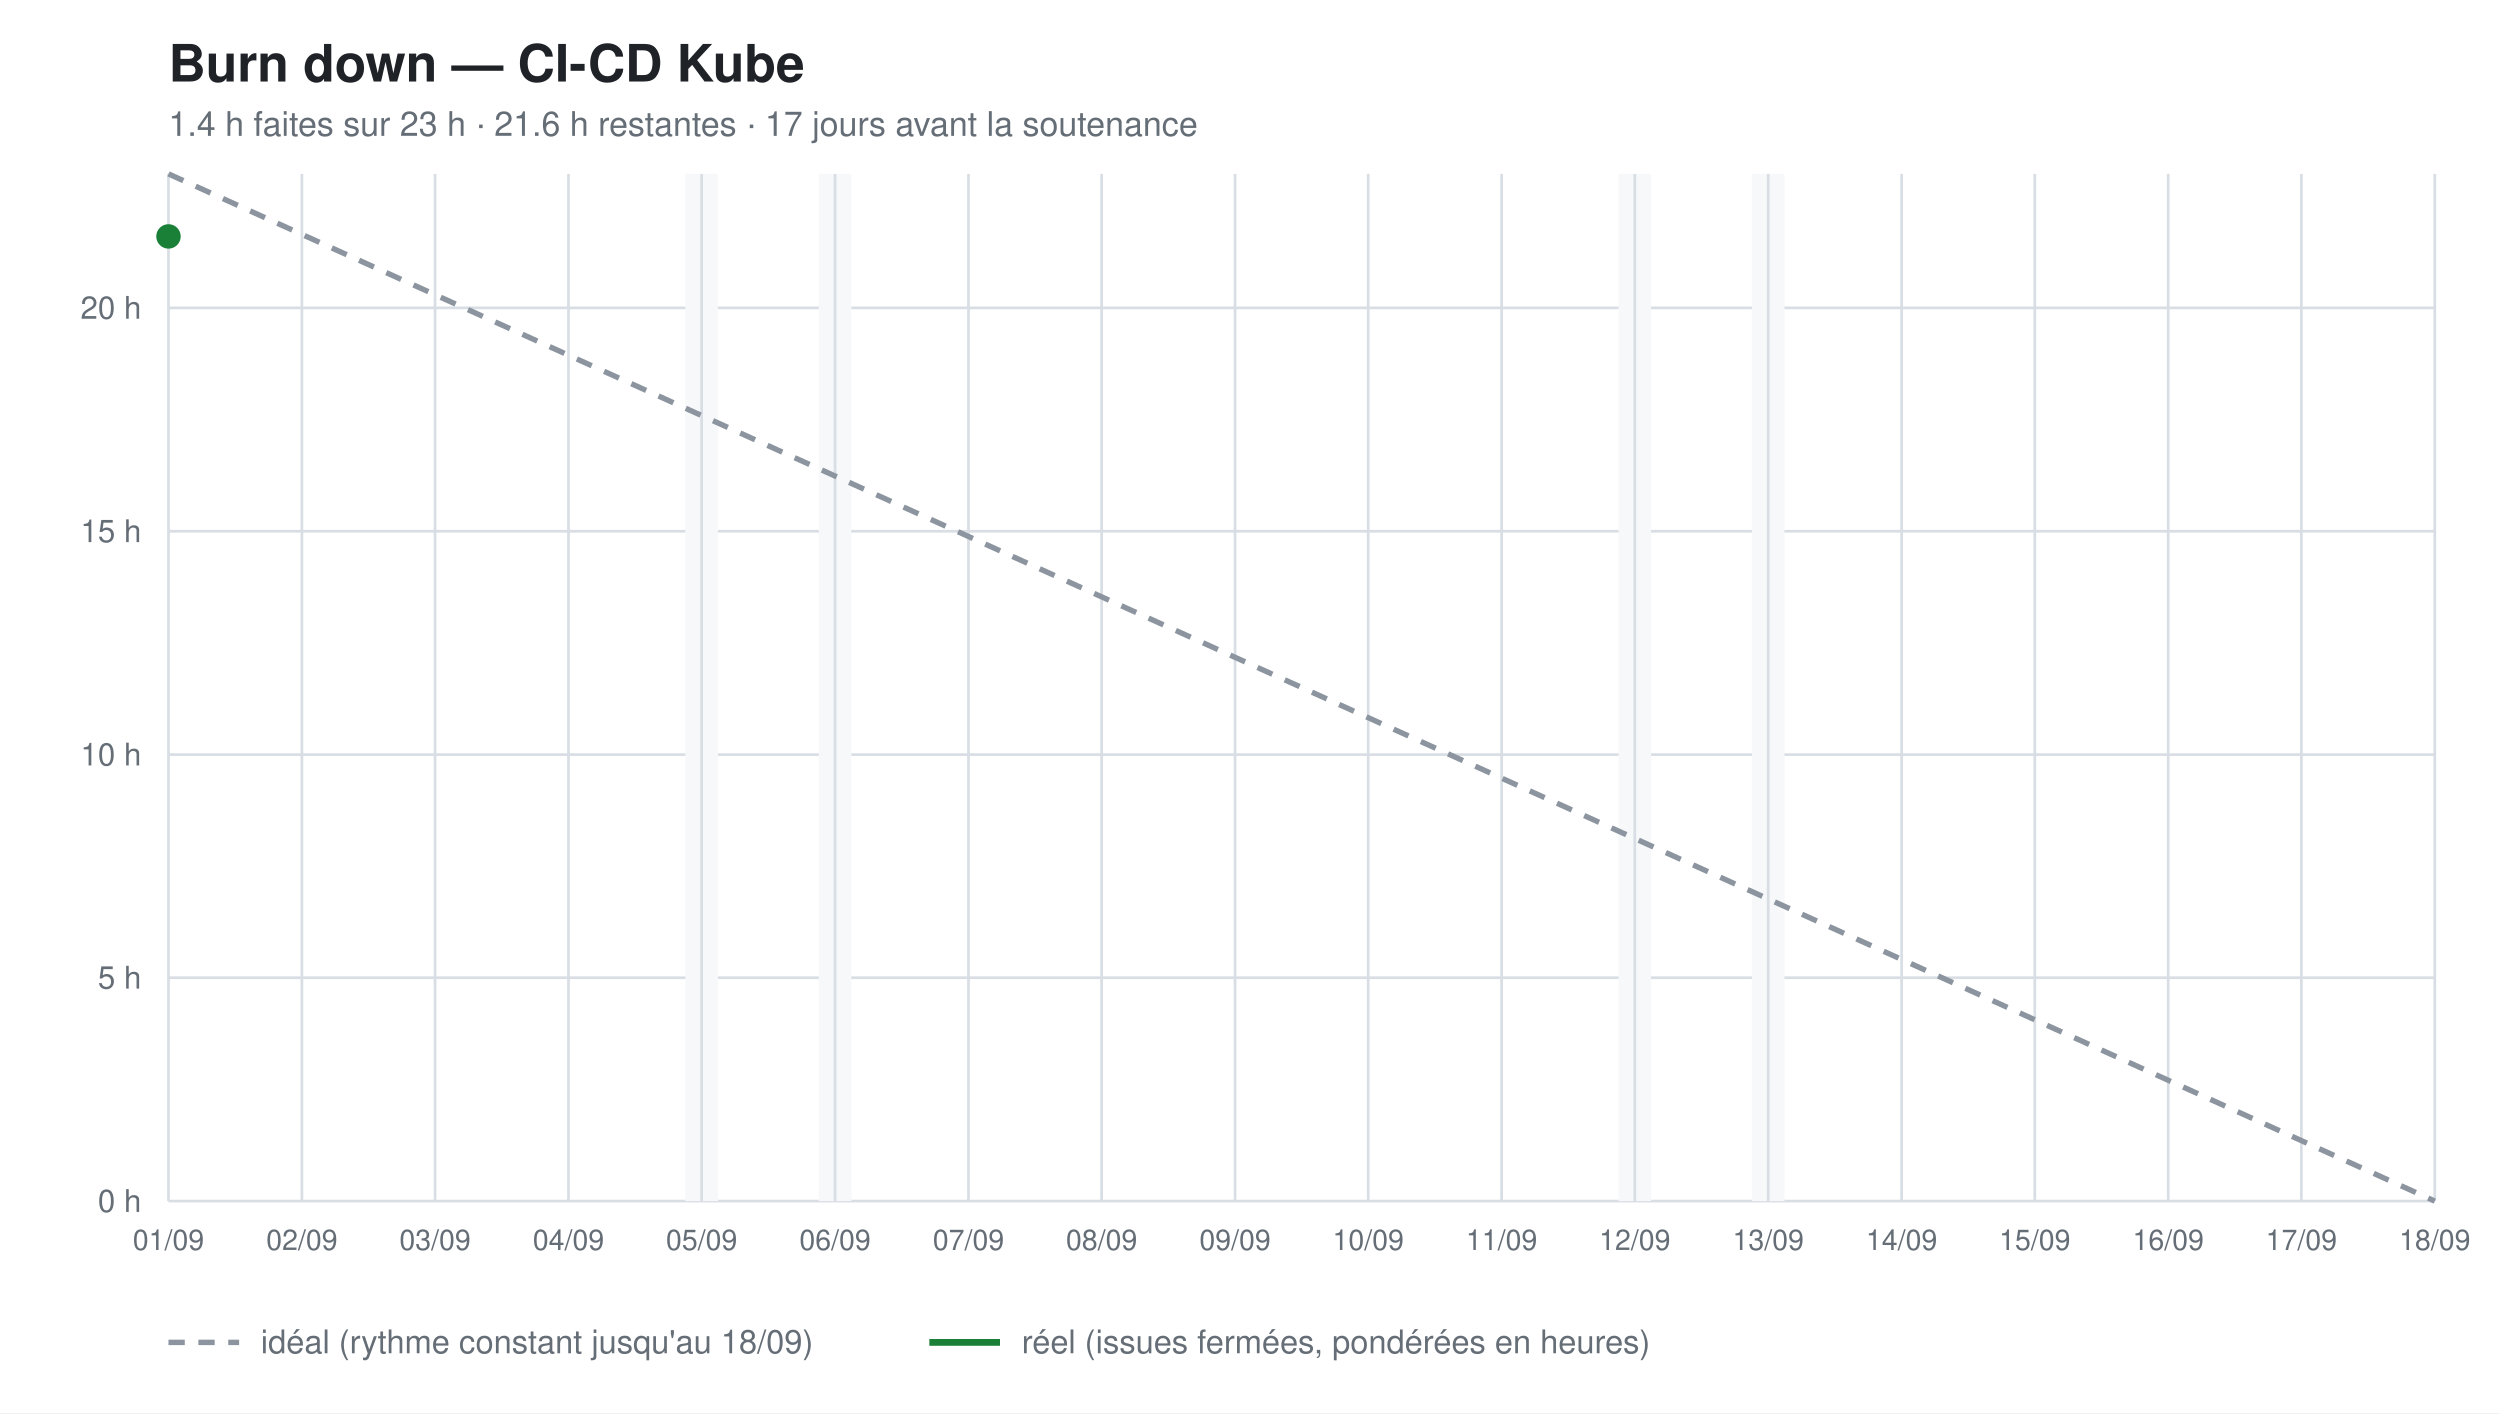
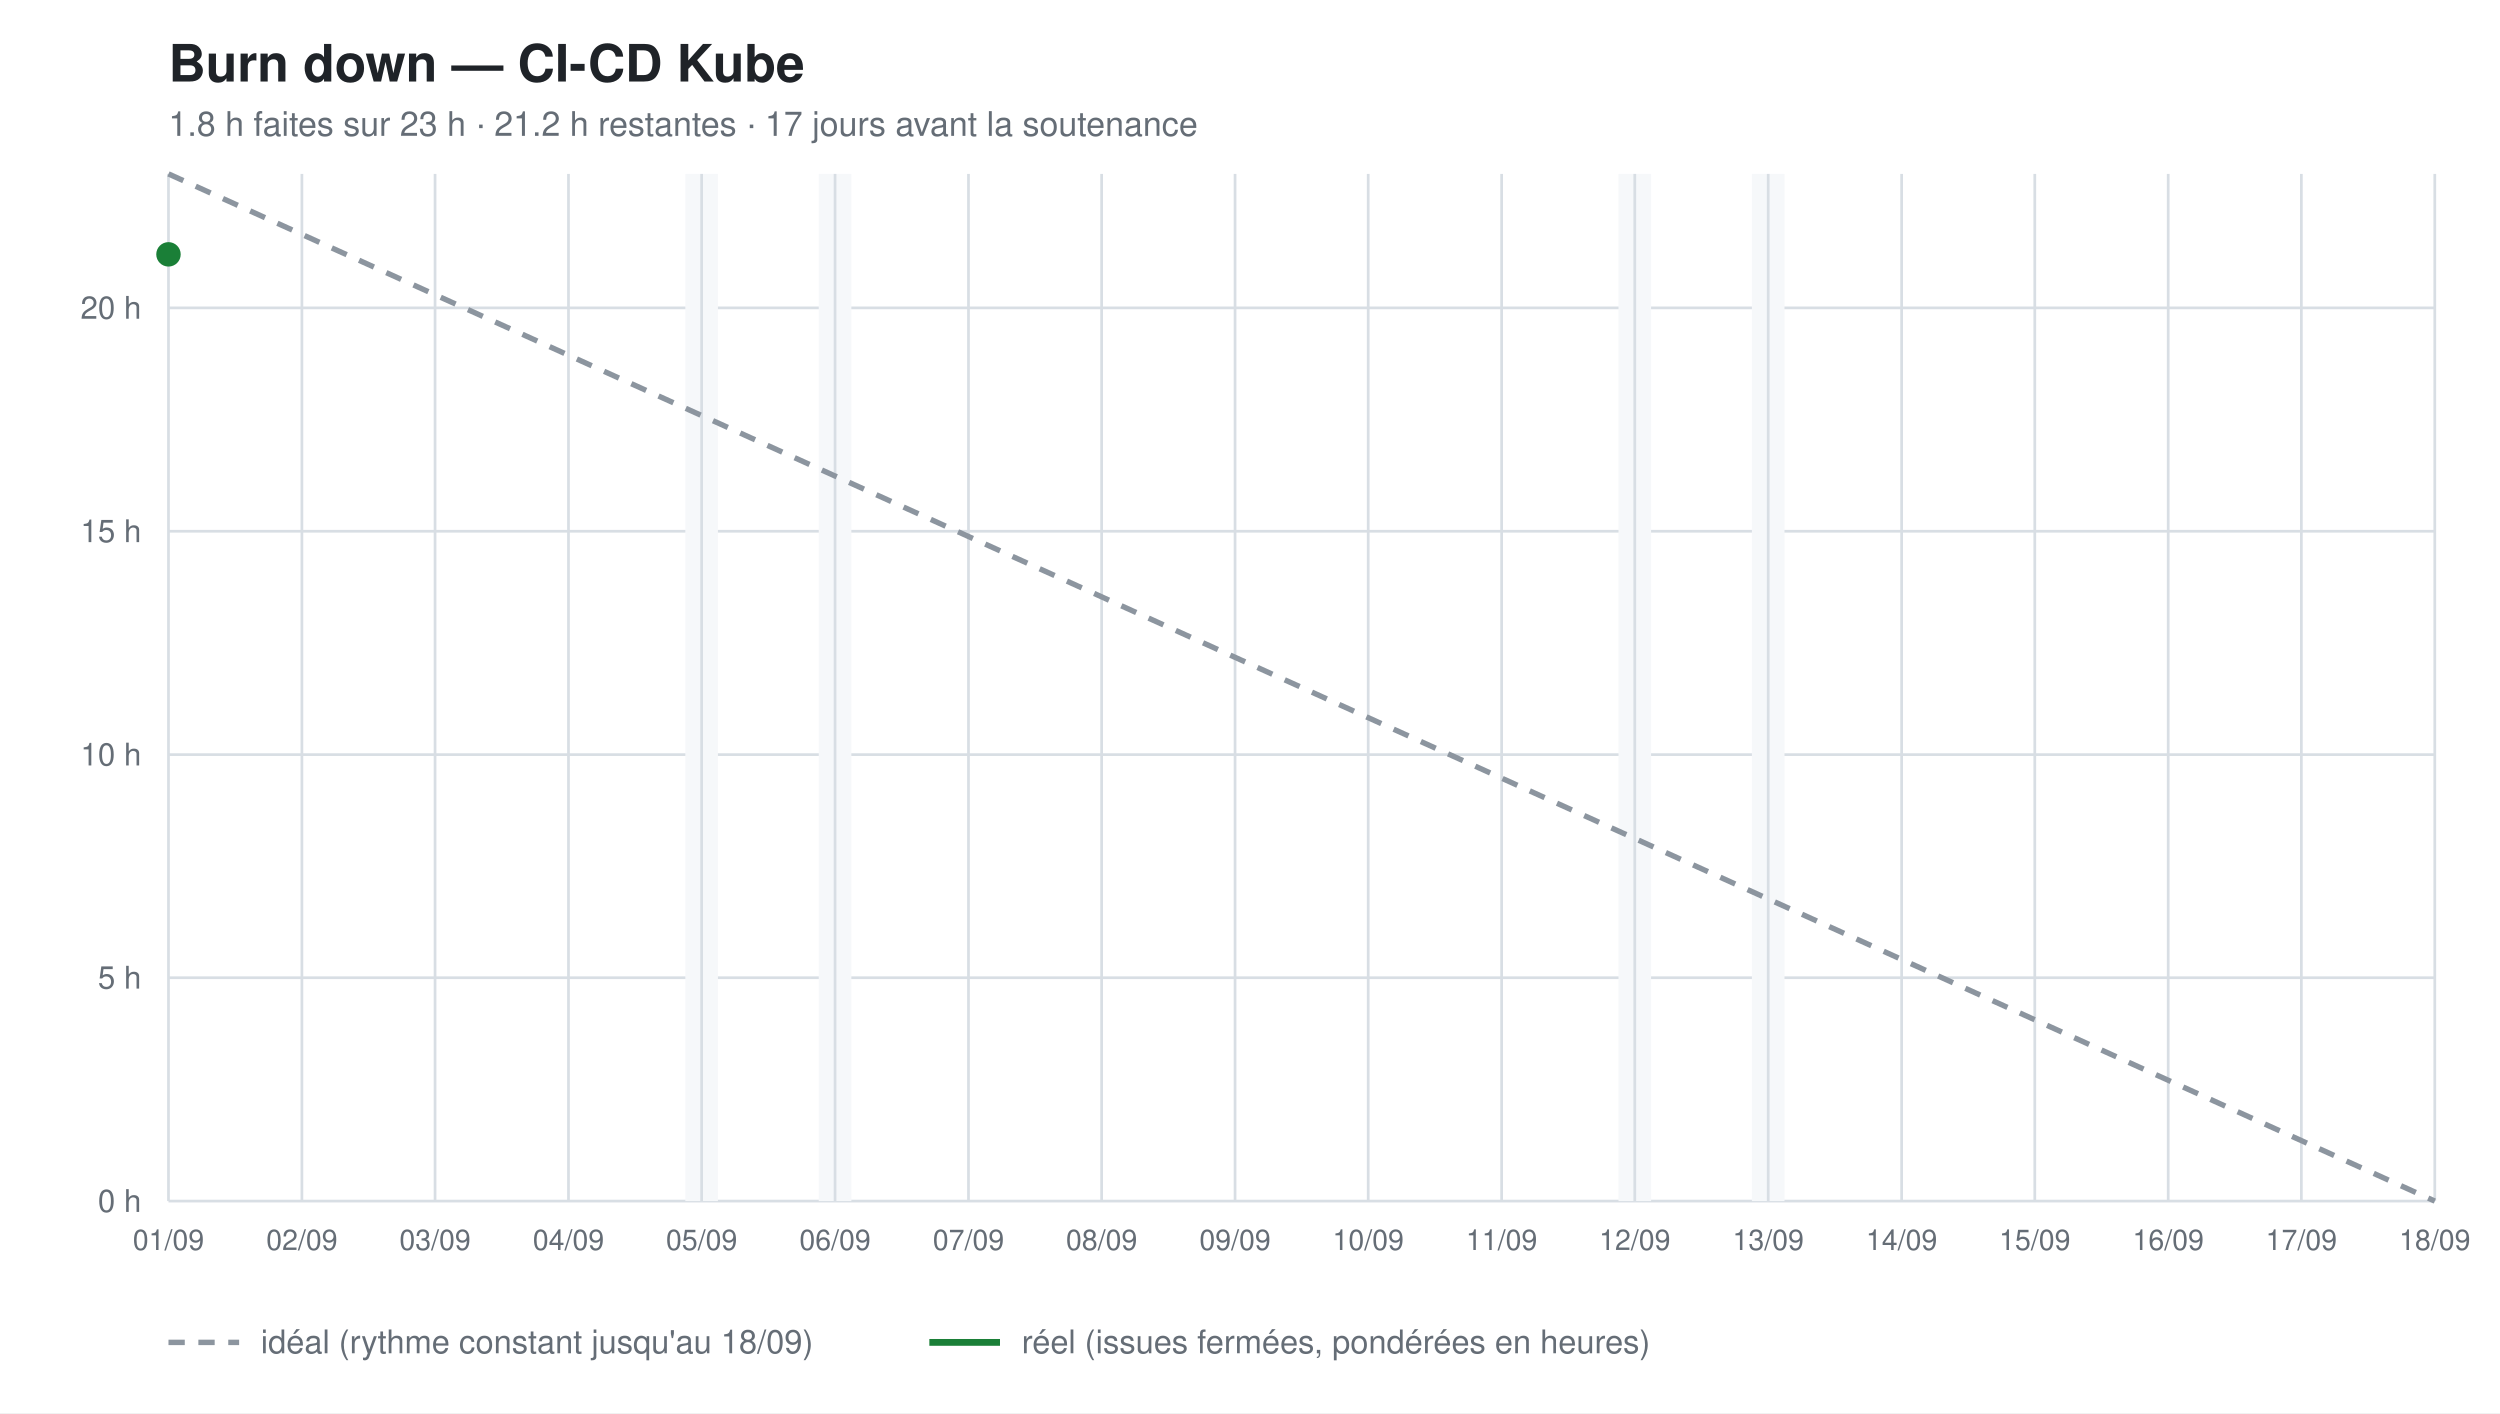
<svg xmlns="http://www.w3.org/2000/svg" width="920" height="520" viewBox="0 0 920 520" font-family="Segoe UI, Helvetica, Arial, sans-serif">
  <rect width="920" height="520" fill="#ffffff" />
  <text x="62" y="30" font-size="19" font-weight="600" fill="#1f2328">Burn down — CI-CD Kube</text>
-   <text x="62" y="50" font-size="12.5" fill="#656d76">1.4 h faites sur 23 h · 21.6 h restantes · 17 jours avant la soutenance</text>
+   <text x="62" y="50" font-size="12.5" fill="#656d76">1.8 h faites sur 23 h · 21.2 h restantes · 17 jours avant la soutenance</text>
  <line x1="62" y1="442.0" x2="896" y2="442.0" stroke="#d8dee4" stroke-width="1" />
  <text x="52" y="446.0" font-size="11.5" fill="#656d76" text-anchor="end">0 h</text>
  <line x1="62" y1="359.8" x2="896" y2="359.8" stroke="#d8dee4" stroke-width="1" />
  <text x="52" y="363.8" font-size="11.5" fill="#656d76" text-anchor="end">5 h</text>
  <line x1="62" y1="277.7" x2="896" y2="277.7" stroke="#d8dee4" stroke-width="1" />
  <text x="52" y="281.7" font-size="11.5" fill="#656d76" text-anchor="end">10 h</text>
  <line x1="62" y1="195.5" x2="896" y2="195.5" stroke="#d8dee4" stroke-width="1" />
  <text x="52" y="199.5" font-size="11.5" fill="#656d76" text-anchor="end">15 h</text>
  <line x1="62" y1="113.3" x2="896" y2="113.3" stroke="#d8dee4" stroke-width="1" />
  <text x="52" y="117.3" font-size="11.5" fill="#656d76" text-anchor="end">20 h</text>
  <line x1="62.0" y1="64" x2="62.0" y2="442" stroke="#d8dee4" stroke-width="1" />
  <text x="62.0" y="460" font-size="10.5" fill="#656d76" text-anchor="middle">01/09</text>
  <line x1="111.1" y1="64" x2="111.1" y2="442" stroke="#d8dee4" stroke-width="1" />
  <text x="111.1" y="460" font-size="10.5" fill="#656d76" text-anchor="middle">02/09</text>
  <line x1="160.1" y1="64" x2="160.1" y2="442" stroke="#d8dee4" stroke-width="1" />
  <text x="160.1" y="460" font-size="10.5" fill="#656d76" text-anchor="middle">03/09</text>
  <line x1="209.2" y1="64" x2="209.2" y2="442" stroke="#d8dee4" stroke-width="1" />
  <text x="209.2" y="460" font-size="10.5" fill="#656d76" text-anchor="middle">04/09</text>
  <rect x="252.2" y="64" width="12" height="378" fill="#f6f8fa" />
  <line x1="258.2" y1="64" x2="258.2" y2="442" stroke="#d8dee4" stroke-width="1" />
  <text x="258.2" y="460" font-size="10.5" fill="#656d76" text-anchor="middle">05/09</text>
  <rect x="301.3" y="64" width="12" height="378" fill="#f6f8fa" />
  <line x1="307.3" y1="64" x2="307.3" y2="442" stroke="#d8dee4" stroke-width="1" />
  <text x="307.3" y="460" font-size="10.5" fill="#656d76" text-anchor="middle">06/09</text>
  <line x1="356.4" y1="64" x2="356.4" y2="442" stroke="#d8dee4" stroke-width="1" />
  <text x="356.4" y="460" font-size="10.5" fill="#656d76" text-anchor="middle">07/09</text>
  <line x1="405.4" y1="64" x2="405.4" y2="442" stroke="#d8dee4" stroke-width="1" />
  <text x="405.4" y="460" font-size="10.5" fill="#656d76" text-anchor="middle">08/09</text>
  <line x1="454.5" y1="64" x2="454.5" y2="442" stroke="#d8dee4" stroke-width="1" />
  <text x="454.5" y="460" font-size="10.5" fill="#656d76" text-anchor="middle">09/09</text>
  <line x1="503.5" y1="64" x2="503.5" y2="442" stroke="#d8dee4" stroke-width="1" />
  <text x="503.5" y="460" font-size="10.5" fill="#656d76" text-anchor="middle">10/09</text>
  <line x1="552.6" y1="64" x2="552.6" y2="442" stroke="#d8dee4" stroke-width="1" />
  <text x="552.6" y="460" font-size="10.5" fill="#656d76" text-anchor="middle">11/09</text>
  <rect x="595.6" y="64" width="12" height="378" fill="#f6f8fa" />
  <line x1="601.6" y1="64" x2="601.6" y2="442" stroke="#d8dee4" stroke-width="1" />
  <text x="601.6" y="460" font-size="10.5" fill="#656d76" text-anchor="middle">12/09</text>
  <rect x="644.7" y="64" width="12" height="378" fill="#f6f8fa" />
  <line x1="650.7" y1="64" x2="650.7" y2="442" stroke="#d8dee4" stroke-width="1" />
  <text x="650.7" y="460" font-size="10.5" fill="#656d76" text-anchor="middle">13/09</text>
  <line x1="699.8" y1="64" x2="699.8" y2="442" stroke="#d8dee4" stroke-width="1" />
  <text x="699.8" y="460" font-size="10.5" fill="#656d76" text-anchor="middle">14/09</text>
  <line x1="748.8" y1="64" x2="748.8" y2="442" stroke="#d8dee4" stroke-width="1" />
  <text x="748.8" y="460" font-size="10.5" fill="#656d76" text-anchor="middle">15/09</text>
  <line x1="797.9" y1="64" x2="797.9" y2="442" stroke="#d8dee4" stroke-width="1" />
  <text x="797.9" y="460" font-size="10.5" fill="#656d76" text-anchor="middle">16/09</text>
  <line x1="846.9" y1="64" x2="846.9" y2="442" stroke="#d8dee4" stroke-width="1" />
  <text x="846.9" y="460" font-size="10.5" fill="#656d76" text-anchor="middle">17/09</text>
  <line x1="896.0" y1="64" x2="896.0" y2="442" stroke="#d8dee4" stroke-width="1" />
  <text x="896.0" y="460" font-size="10.5" fill="#656d76" text-anchor="middle">18/09</text>
  <line x1="62.0" y1="64.0" x2="896.0" y2="442.0" stroke="#8c959f" stroke-width="2" stroke-dasharray="6 5" />
-   <polyline points="62.0,87.0" fill="none" stroke="#1a7f37" stroke-width="2.5" stroke-linejoin="round" />
-   <circle cx="62.0" cy="87.0" r="4.5" fill="#1a7f37" />
+   <polyline points="62.0,93.6" fill="none" stroke="#1a7f37" stroke-width="2.5" stroke-linejoin="round" />
+   <circle cx="62.0" cy="93.6" r="4.5" fill="#1a7f37" />
  <line x1="62" y1="494" x2="88" y2="494" stroke="#8c959f" stroke-width="2" stroke-dasharray="6 5" />
  <text x="96" y="498" font-size="12" fill="#656d76">idéal (rythme constant jusqu'au 18/09)</text>
  <line x1="342" y1="494" x2="368" y2="494" stroke="#1a7f37" stroke-width="2.5" />
  <text x="376" y="498" font-size="12" fill="#656d76">réel (issues fermées, pondérées en heures)</text>
</svg>
